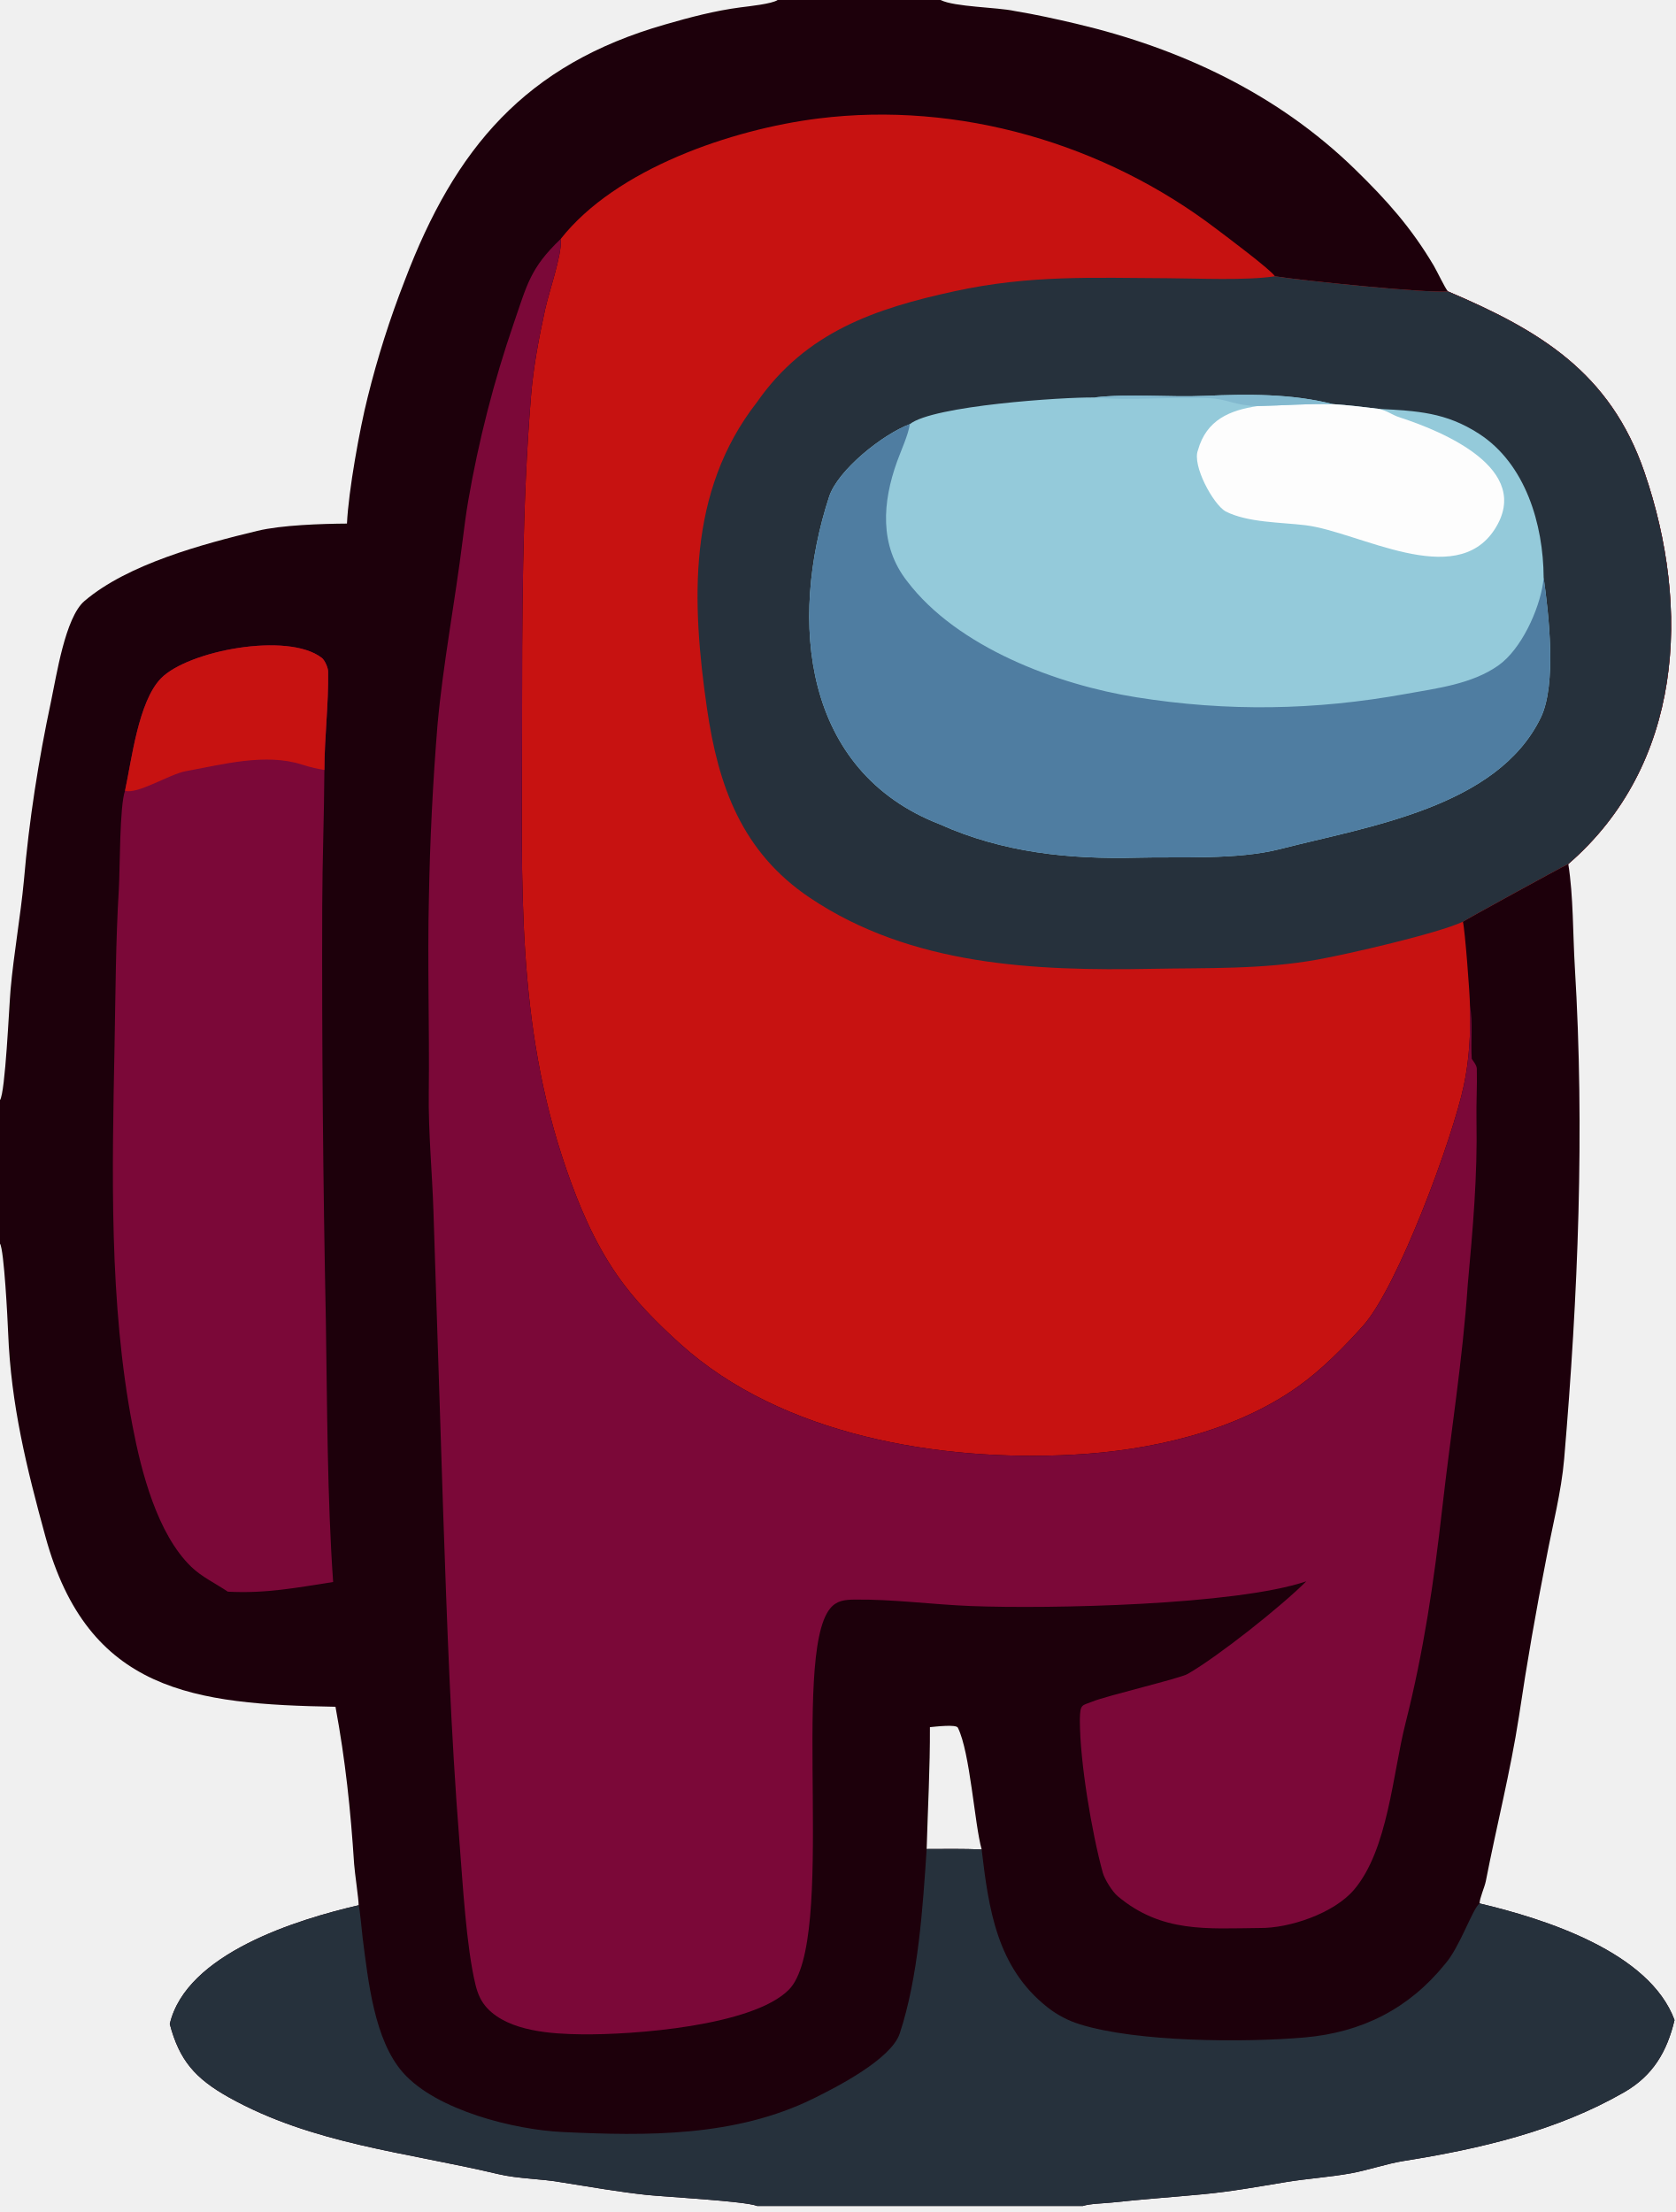
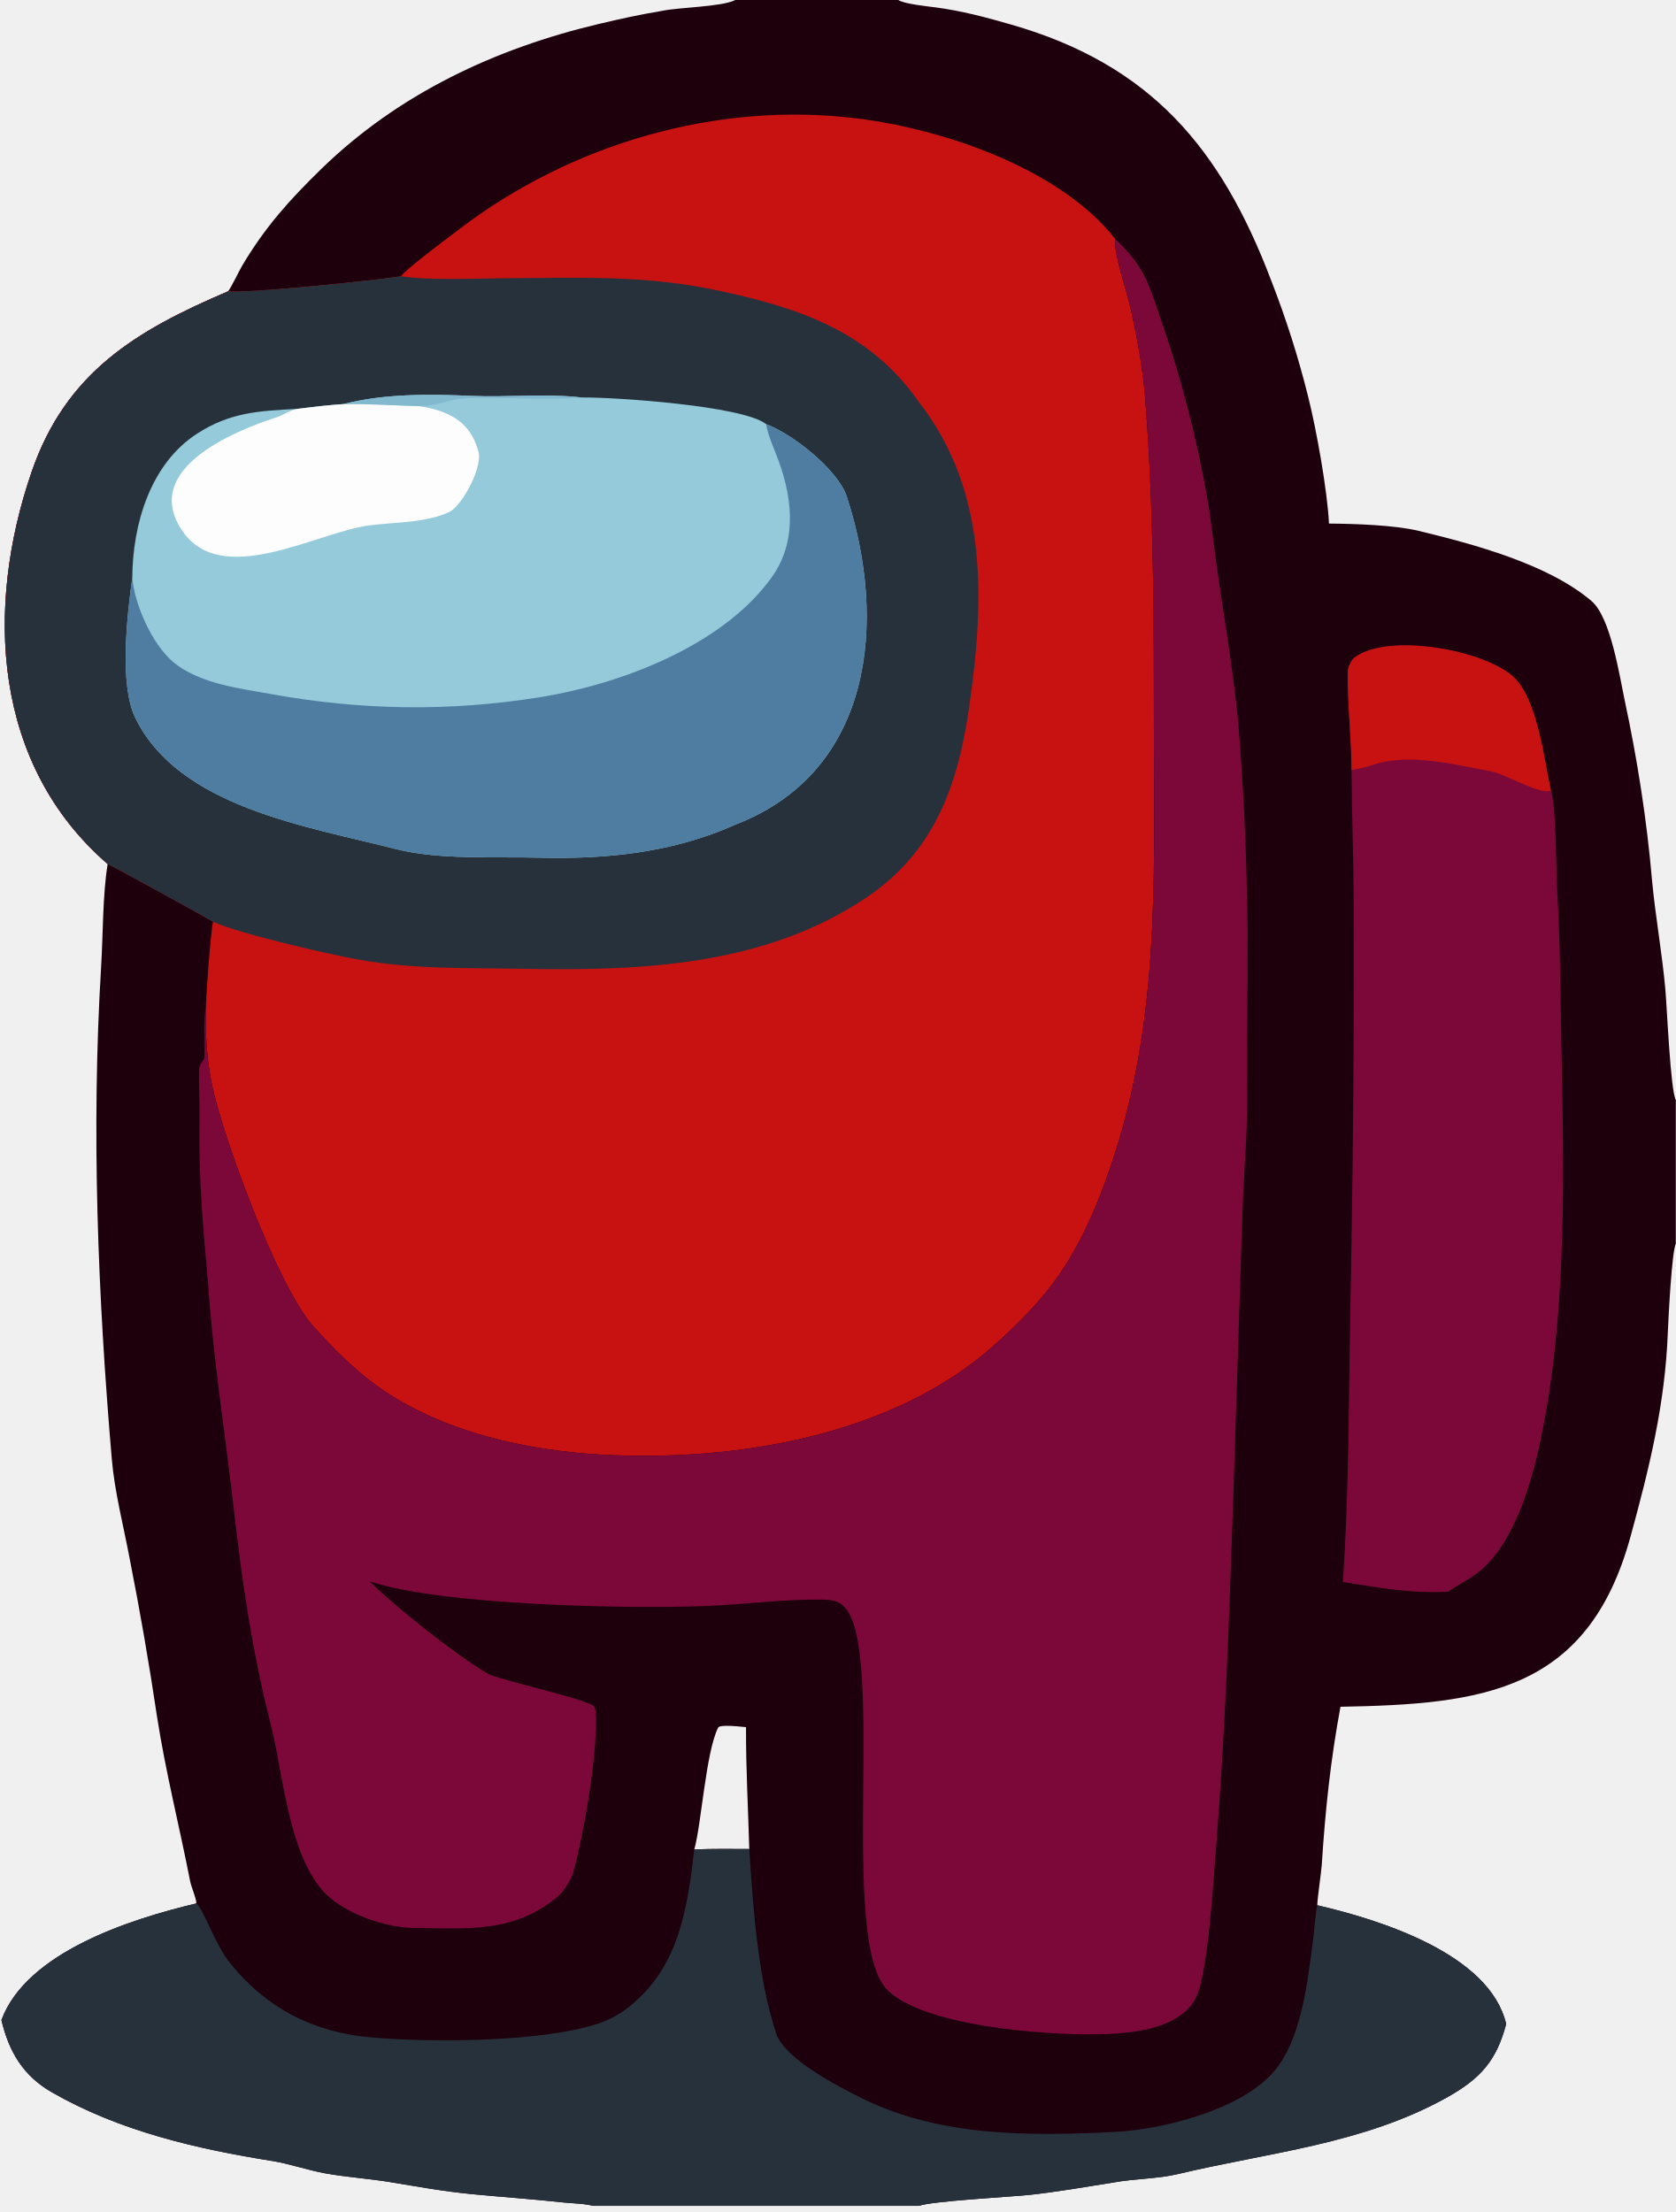
<svg xmlns="http://www.w3.org/2000/svg" width="150" height="198" viewBox="0 0 150 198" fill="none">
-   <g clip-path="url(#clip0_1503_1505)">
-     <path d="M69.601 0H84.184C85.436 0.631 89.243 0.64 90.808 0.984C92.664 1.29 94.499 1.695 96.329 2.126C105.67 4.328 114.355 8.404 121.279 15.156C124.112 17.918 126.295 20.355 128.329 23.789C128.635 24.307 129.318 25.771 129.593 26.082C137.819 29.587 144.108 33.325 147.177 42.263C151.374 54.483 150.614 68.466 140.365 77.34C140.825 80.214 140.769 83.57 140.949 86.538C141.841 101.222 141.242 115.954 139.995 130.596C139.745 133.527 138.945 136.591 138.404 139.469C137.475 144.166 136.657 148.885 135.952 153.621C135.187 158.587 133.945 163.446 132.985 168.379C132.876 168.939 132.43 169.888 132.426 170.379C138.272 171.765 147.62 174.724 149.873 180.819C149.199 183.661 147.93 185.804 145.37 187.277C139.315 190.761 132.404 192.357 125.572 193.443C124.169 193.666 122.395 194.268 120.908 194.537C118.986 194.883 117.023 195.007 115.134 195.316C112.561 195.737 110.287 196.162 107.663 196.411C104.948 196.668 102.234 196.857 99.525 197.152C98.791 197.231 97.536 197.25 96.916 197.461H67.764C66.811 197.035 59.365 196.63 57.888 196.472C55.413 196.206 52.86 195.759 50.313 195.354C48.465 195.015 46.393 195.038 44.571 194.603C36.401 192.655 27.965 191.924 20.48 187.736C17.459 186.045 16.049 184.414 15.196 181.172C16.673 174.867 26.572 171.823 32.099 170.542C32.115 170.076 31.743 167.603 31.695 166.856C31.383 162.025 30.914 157.553 30.026 152.776C17.398 152.547 7.882 151.485 4.062 137.53C2.389 131.422 0.979 125.731 0.729 119.309C0.684 118.172 0.368 111.856 0 111.323V98.472C0.481 97.778 0.804 90.183 0.947 88.572C1.228 85.406 1.848 81.94 2.138 78.828C2.601 73.428 3.447 68.029 4.578 62.733C5.054 60.503 5.832 55.273 7.557 53.8C11.436 50.488 18.151 48.697 23.034 47.518C25.2 46.995 28.801 46.883 31.054 46.866C31.188 43.95 32.194 38.381 32.902 35.577C33.783 32.014 34.896 28.513 36.231 25.095C40.718 13.272 47.017 5.772 59.531 2.191C61.763 1.546 63.965 0.962 66.275 0.66C66.976 0.568 69.092 0.353 69.601 0ZM82.938 165.51C84.585 165.501 86.213 165.483 87.86 165.546C87.217 163.27 86.835 156.882 85.731 154.649C85.575 154.333 83.777 154.551 83.229 154.601C83.244 158.275 83.042 161.842 82.938 165.51Z" fill="#1D000B" />
-     <path d="M50.175 21.399C55.128 15.094 65.507 11.575 73.233 10.607C85.816 9.032 98.87 12.86 108.898 20.516C109.735 21.145 113.763 24.162 114.11 24.731C116.383 25.099 127.734 26.268 129.593 26.083C137.819 29.588 144.108 33.325 147.177 42.264C151.374 54.483 150.614 68.467 140.365 77.34C139.622 77.682 131.032 82.406 130.932 82.504C131.112 83.174 131.56 88.994 131.565 90.024C131.63 92.473 131.523 94.729 131.019 97.138C130.042 101.811 125.131 115.174 121.989 118.682C120.268 120.604 118.271 122.626 116.167 124.12C110.449 128.181 102.863 129.857 95.981 130.216C84.097 130.838 69.99 128.512 60.887 120.296C58.807 118.419 56.812 116.426 55.214 114.114C53.196 111.196 51.815 107.932 50.664 104.593C46.18 91.582 46.717 79.055 46.724 65.517C46.73 55.51 46.714 45.351 47.532 35.377C47.745 32.788 48.239 30.228 48.789 27.694C49.12 26.169 50.289 22.831 50.188 21.529C50.184 21.486 50.179 21.442 50.175 21.399Z" fill="#C71211" />
-     <path d="M114.11 24.73C116.382 25.099 127.734 26.267 129.593 26.082C137.818 29.588 144.108 33.325 147.177 42.263C151.374 54.483 150.614 68.467 140.365 77.34C139.622 77.682 131.032 82.405 130.932 82.503C128.702 83.557 120.547 85.425 117.953 85.888C113 86.788 108.078 86.627 103.105 86.721C92.557 86.92 81.563 86.445 72.5 80.372C66.404 76.286 64.28 70.373 63.271 63.381C61.899 53.87 61.497 44.013 67.749 36C72.136 29.701 78.347 27.609 85.449 26.065C92.175 24.602 97.781 24.869 104.58 24.904C107.221 24.917 111.58 25.123 114.11 24.73Z" fill="#26313C" />
-     <path d="M97.956 35.578C101.031 35.214 104.654 35.575 107.811 35.436C111.584 35.269 115.59 35.224 119.28 36.173C120.71 36.27 121.98 36.42 123.396 36.598C126.855 36.785 129.396 36.902 132.369 38.823C136.546 41.522 138.132 46.947 138.159 51.697C138.612 54.946 139.34 61.255 137.905 64.226C134.012 72.283 122.411 73.981 114.577 75.999C110.741 76.987 105.629 76.671 101.816 76.771C95.67 76.932 89.742 76.313 84.107 73.781C71.835 69.02 70.583 55.555 74.209 44.459C74.991 42.063 79.028 38.859 81.432 37.965C83.497 36.313 95.083 35.542 97.956 35.578Z" fill="#94CADA" />
-     <path d="M138.159 51.697C138.612 54.947 139.34 61.256 137.905 64.226C134.012 72.283 122.411 73.981 114.577 75.999C110.741 76.987 105.629 76.671 101.816 76.771C95.67 76.932 89.742 76.313 84.107 73.781C71.835 69.02 70.583 55.555 74.209 44.459C74.991 42.064 79.028 38.859 81.432 37.965C81.304 38.9 80.623 40.383 80.291 41.308C78.983 44.944 78.679 48.817 81.189 52.025C85.686 57.957 94.658 61.29 101.695 62.413C109.865 63.717 117.728 63.584 125.838 62.111C128.583 61.612 131.717 61.245 134.095 59.575C136.153 58.13 137.752 54.599 138.104 52.193C138.128 52.029 138.146 51.863 138.159 51.697Z" fill="#4F7DA1" />
-     <path d="M112.557 36.347C114.824 36.301 117.003 36.122 119.28 36.173C120.709 36.27 121.98 36.421 123.396 36.598C124.255 36.798 124.556 37.128 125.27 37.359C129.131 38.611 137.262 41.978 133.777 47.378C130.257 52.834 121.634 47.601 116.842 47.014C114.651 46.745 111.683 46.79 109.691 45.777C108.579 45.136 106.683 41.66 107.217 40.303C107.974 37.575 110.078 36.716 112.557 36.347Z" fill="#FDFDFD" />
-     <path d="M97.956 35.578C101.031 35.214 104.654 35.575 107.811 35.436C111.583 35.269 115.59 35.224 119.28 36.173C117.003 36.121 114.824 36.3 112.557 36.346C110.448 36.302 109.93 35.727 108.292 35.647C105.116 35.492 101.046 35.886 97.956 35.578Z" fill="#83B9CF" />
-     <path d="M116.912 141.547C110.613 143.681 93.969 144.033 86.887 143.759C83.439 143.625 79.904 143.137 76.467 143.183C75.6 143.195 74.881 143.266 74.3 143.976C70.765 148.294 74.93 173.789 70.59 178.116C67.327 181.371 56.618 182.151 52.068 182.096C49.401 182.064 45.594 181.843 43.63 179.779C43.048 179.168 42.752 178.459 42.555 177.648C41.731 174.249 41.41 168.498 41.127 164.929C40.337 154.981 40.012 145.38 39.667 135.42L38.793 108.386C38.677 104.887 38.333 101.373 38.375 97.875C38.445 92.061 38.25 86.181 38.387 80.374C38.481 75.211 38.737 70.051 39.156 64.904C39.659 59.364 40.726 53.859 41.41 48.337C41.556 47.162 41.714 45.956 41.913 44.79C42.844 39.411 44.203 34.114 45.977 28.951C47.179 25.472 47.45 23.998 50.175 21.398C50.18 21.442 50.185 21.485 50.188 21.529C50.289 22.831 49.121 26.169 48.79 27.693C48.239 30.228 47.745 32.787 47.532 35.376C46.714 45.351 46.73 55.51 46.724 65.516C46.717 79.054 46.18 91.582 50.664 104.592C51.815 107.931 53.197 111.196 55.214 114.113C56.812 116.425 58.807 118.418 60.887 120.295C69.99 128.511 84.097 130.837 95.981 130.216C102.863 129.856 110.449 128.18 116.167 124.12C118.271 122.626 120.268 120.603 121.989 118.681C125.131 115.173 130.042 101.811 131.019 97.138C131.523 94.728 131.631 92.472 131.566 90.024C131.821 91.432 131.624 93.239 131.724 94.784C131.901 95.031 132.168 95.368 132.177 95.669C132.218 97.159 132.118 98.756 132.147 100.236C132.247 105.305 131.819 109.979 131.365 115.013C130.912 121.719 129.841 128.309 129.087 134.977C128.341 141.572 127.428 147.804 125.787 154.281C124.651 158.76 124.236 165.551 121.196 169.144C119.408 171.257 115.417 172.615 112.732 172.579C108.022 172.622 103.976 173.031 100.039 169.733C99.545 169.319 98.858 168.202 98.7 167.624C97.707 164.004 96.659 157.724 96.649 154.043C96.649 153.989 96.649 153.935 96.65 153.881C96.671 152.483 96.863 152.685 97.778 152.309C99.038 151.79 105.585 150.246 106.297 149.838C109.055 148.256 114.727 143.745 116.912 141.547Z" fill="#7B0838" />
-     <path d="M82.938 165.509C84.585 165.5 86.212 165.483 87.859 165.546C88.486 170.84 89.207 176.109 93.763 179.683C94.623 180.363 95.601 180.875 96.649 181.198C101.739 182.794 111.342 182.846 116.751 182.377C121.906 181.93 126.116 179.788 129.339 175.797C130.669 174.281 131.802 170.825 132.426 170.378C138.272 171.764 147.619 174.723 149.872 180.818C149.198 183.66 147.93 185.803 145.369 187.277C139.315 190.76 132.404 192.357 125.572 193.442C124.169 193.665 122.395 194.267 120.908 194.536C118.986 194.882 117.023 195.007 115.134 195.316C112.561 195.736 110.287 196.161 107.663 196.41C104.948 196.668 102.234 196.857 99.524 197.151C98.791 197.23 97.536 197.249 96.915 197.46H67.764C66.811 197.034 59.365 196.63 57.888 196.472C55.412 196.205 52.86 195.758 50.312 195.354C48.465 195.014 46.392 195.037 44.57 194.602C36.4 192.654 27.965 191.923 20.48 187.735C17.459 186.045 16.049 184.413 15.195 181.171C16.673 174.867 26.572 171.823 32.099 170.541C32.201 170.781 32.407 173.075 32.46 173.487C32.954 177.263 33.478 182.598 36.077 185.532C39.071 188.911 46.062 190.64 50.331 190.839C57.919 191.205 65.818 191.28 72.796 187.847C74.835 186.842 79.768 184.331 80.531 182.012C82.188 176.976 82.588 170.8 82.938 165.509Z" fill="#26313C" />
-     <path d="M11.19 70.779C11.782 68.057 12.378 62.807 14.405 60.723C16.809 58.252 25.763 56.525 28.808 58.892C29.065 59.092 29.363 59.761 29.369 60.108C29.413 63.044 29.041 65.977 29.033 68.925C29.01 72.99 28.852 77.062 28.84 81.087C28.803 93.488 28.912 105.888 29.166 118.286C29.285 125.828 29.288 134.13 29.816 141.609C26.452 142.13 23.802 142.651 20.392 142.473C19.313 141.75 18.049 141.145 17.135 140.265C14.068 137.31 12.649 131.73 11.873 127.695C9.741 116.614 10.037 104.816 10.253 93.582C10.343 88.92 10.354 84.226 10.636 79.585C10.742 77.856 10.696 72.13 11.19 70.779Z" fill="#7B0838" />
-     <path d="M11.19 70.779C11.782 68.057 12.378 62.807 14.406 60.723C16.809 58.252 25.764 56.525 28.808 58.892C29.066 59.092 29.364 59.761 29.369 60.108C29.414 63.044 29.041 65.977 29.034 68.925C28.365 68.808 27.722 68.664 27.071 68.452C23.775 67.379 19.922 68.433 16.622 69.031C15.168 69.294 12.316 71.131 11.19 70.779Z" fill="#C71211" />
+   <g clip-path="url(#clip0_1043_5571)">
+     <mask id="mask0_1043_5571" style="mask-type:luminance" maskUnits="userSpaceOnUse" x="0" y="0" width="150" height="198">
+       <path d="M0 0H150V197.461H0V0Z" fill="white" />
+     </mask>
+     <g mask="url(#mask0_1043_5571)">
+       <path d="M80.399 0H65.816C64.564 0.631 60.757 0.64 59.192 0.984C57.336 1.29 55.501 1.695 53.671 2.126C44.33 4.328 35.645 8.404 28.721 15.156C25.888 17.918 23.705 20.355 21.671 23.789C21.365 24.307 20.682 25.771 20.407 26.082C12.181 29.587 5.892 33.325 2.823 42.263C-1.374 54.483 -0.614 68.466 9.635 77.34C9.175 80.214 9.231 83.57 9.051 86.538C8.159 101.222 8.758 115.954 10.005 130.596C10.255 133.527 11.055 136.591 11.596 139.469C12.525 144.166 13.343 148.885 14.048 153.621C14.813 158.587 16.055 163.446 17.015 168.379C17.124 168.939 17.57 169.888 17.574 170.379C11.728 171.765 2.38 174.724 0.127 180.819C0.801 183.661 2.07 185.804 4.63 187.277C10.685 190.761 17.596 192.357 24.428 193.443C25.831 193.666 27.605 194.268 29.092 194.537C31.014 194.883 32.977 195.007 34.866 195.316C37.439 195.737 39.713 196.162 42.337 196.411C45.052 196.668 47.766 196.857 50.475 197.152C51.209 197.231 52.464 197.25 53.084 197.461H82.236C83.189 197.035 90.635 196.63 92.112 196.472C94.588 196.206 97.14 195.759 99.687 195.354C101.535 195.015 103.607 195.038 105.429 194.603C113.599 192.655 122.035 191.924 129.52 187.736C132.541 186.045 133.951 184.414 134.804 181.172C133.327 174.867 123.428 171.823 117.901 170.542C117.885 170.076 118.257 167.603 118.305 166.856C118.617 162.025 119.086 157.553 119.974 152.776C132.602 152.547 142.118 151.485 145.938 137.53C147.611 131.422 149.021 125.731 149.271 119.309C149.316 118.172 149.632 111.856 150 111.323V98.472C149.519 97.778 149.196 90.183 149.053 88.572C148.772 85.406 148.152 81.94 147.862 78.828C147.399 73.428 146.553 68.029 145.422 62.733C144.946 60.503 144.168 55.273 142.443 53.8C138.564 50.488 131.849 48.697 126.966 47.518C124.8 46.995 121.199 46.883 118.946 46.866C118.812 43.95 117.807 38.381 117.098 35.577C116.217 32.014 115.104 28.513 113.769 25.095C109.282 13.272 102.983 5.772 90.469 2.191C88.237 1.546 86.035 0.962 83.725 0.66C83.024 0.568 80.908 0.353 80.399 0ZM67.062 165.51C65.415 165.501 63.788 165.483 62.14 165.546C62.783 163.27 63.165 156.882 64.269 154.649C64.425 154.333 66.223 154.551 66.771 154.601C66.756 158.275 66.958 161.842 67.062 165.51Z" fill="#1D000B" />
+       <path d="M99.825 21.399C94.872 15.094 84.493 11.575 76.767 10.607C64.184 9.032 51.13 12.86 41.102 20.516C40.265 21.145 36.237 24.162 35.89 24.731C33.617 25.099 22.266 26.268 20.407 26.083C12.181 29.588 5.892 33.325 2.823 42.264C-1.374 54.483 -0.614 68.467 9.635 77.34C10.378 77.682 18.968 82.406 19.068 82.504C18.888 83.174 18.44 88.994 18.435 90.024C18.37 92.473 18.477 94.729 18.981 97.138C19.958 101.811 24.869 115.174 28.011 118.682C29.732 120.604 31.729 122.626 33.833 124.12C39.551 128.181 47.137 129.857 54.019 130.216C65.903 130.838 80.01 128.512 89.113 120.296C91.193 118.419 93.188 116.426 94.787 114.114C96.804 111.196 98.185 107.932 99.336 104.593C103.82 91.582 103.283 79.055 103.276 65.517C103.27 55.51 103.286 45.351 102.468 35.377C102.256 32.788 101.761 30.228 101.211 27.694C100.88 26.169 99.711 22.831 99.812 21.529C99.816 21.486 99.82 21.442 99.825 21.399Z" fill="#C71211" />
+       <path d="M35.89 24.73C33.618 25.099 22.266 26.267 20.407 26.082C12.182 29.588 5.892 33.325 2.823 42.263C-1.374 54.483 -0.614 68.467 9.635 77.34C10.378 77.682 18.968 82.405 19.068 82.503C21.298 83.557 29.453 85.425 32.047 85.888C37 86.788 41.922 86.627 46.895 86.721C57.443 86.92 68.437 86.445 77.5 80.372C83.596 76.286 85.72 70.373 86.729 63.381C88.101 53.87 88.503 44.013 82.251 36C77.864 29.701 71.653 27.609 64.551 26.065C57.825 24.602 52.219 24.869 45.42 24.904C42.779 24.917 38.42 25.123 35.89 24.73Z" fill="#26313C" />
+       <path d="M52.044 35.578C48.969 35.214 45.346 35.575 42.189 35.436C38.416 35.269 34.41 35.224 30.72 36.173C29.29 36.27 28.02 36.42 26.604 36.598C23.145 36.785 20.604 36.902 17.631 38.823C13.454 41.522 11.868 46.947 11.841 51.697C11.388 54.946 10.66 61.255 12.095 64.226C15.988 72.283 27.589 73.981 35.423 75.999C39.259 76.987 44.371 76.671 48.184 76.771C54.33 76.932 60.258 76.313 65.893 73.781C78.165 69.02 79.417 55.555 75.791 44.459C75.009 42.063 70.972 38.859 68.568 37.965C66.503 36.313 54.917 35.542 52.044 35.578Z" fill="#94CADA" />
+       <path d="M11.841 51.697C11.388 54.947 10.66 61.256 12.095 64.226C15.988 72.283 27.589 73.981 35.423 75.999C39.259 76.987 44.371 76.671 48.184 76.771C54.33 76.932 60.258 76.313 65.893 73.781C78.165 69.02 79.417 55.555 75.791 44.459C75.009 42.064 70.972 38.859 68.568 37.965C68.696 38.9 69.377 40.383 69.709 41.308C71.017 44.944 71.321 48.817 68.811 52.025C64.314 57.957 55.342 61.29 48.305 62.413C40.135 63.717 32.272 63.584 24.162 62.111C21.417 61.612 18.283 61.245 15.905 59.575C13.847 58.13 12.248 54.599 11.896 52.193C11.872 52.029 11.854 51.863 11.841 51.697Z" fill="#4F7DA1" />
+       <path d="M37.443 36.347C35.176 36.301 32.997 36.122 30.72 36.173C29.291 36.27 28.02 36.421 26.604 36.598C25.745 36.798 25.444 37.128 24.73 37.359C20.869 38.611 12.738 41.978 16.223 47.378C19.743 52.834 28.366 47.601 33.158 47.014C35.349 46.745 38.317 46.79 40.309 45.777C41.421 45.136 43.317 41.66 42.783 40.303C42.026 37.575 39.922 36.716 37.443 36.347Z" fill="#FDFDFD" />
+       <path d="M52.044 35.578C48.969 35.214 45.346 35.575 42.189 35.436C38.417 35.269 34.41 35.224 30.72 36.173C32.997 36.121 35.176 36.3 37.443 36.346C39.552 36.302 40.07 35.727 41.708 35.647C44.884 35.492 48.954 35.886 52.044 35.578Z" fill="#83B9CF" />
+       <path d="M33.088 141.547C39.387 143.681 56.031 144.033 63.113 143.759C66.561 143.625 70.096 143.137 73.533 143.183C74.4 143.195 75.119 143.266 75.7 143.976C79.235 148.294 75.07 173.789 79.41 178.116C82.673 181.371 93.382 182.151 97.933 182.096C100.599 182.064 104.406 181.843 106.37 179.779C106.952 179.168 107.248 178.459 107.445 177.648C108.269 174.249 108.59 168.498 108.873 164.929C109.662 154.981 109.988 145.38 110.333 135.42L111.207 108.386C111.323 104.887 111.667 101.373 111.625 97.875C111.555 92.061 111.75 86.181 111.613 80.374C111.519 75.211 111.263 70.051 110.844 64.904C110.341 59.364 109.274 53.859 108.59 48.337C108.444 47.162 108.286 45.956 108.087 44.79C107.156 39.411 105.797 34.114 104.023 28.951C102.821 25.472 102.55 23.998 99.825 21.398C99.82 21.442 99.815 21.485 99.812 21.529C99.71 22.831 100.879 26.169 101.21 27.693C101.761 30.228 102.255 32.787 102.467 35.376C103.286 45.351 103.27 55.51 103.275 65.516C103.283 79.054 103.82 91.582 99.335 104.592C98.185 107.931 96.803 111.196 94.786 114.113C93.188 116.425 91.193 118.418 89.113 120.295C80.01 128.511 65.903 130.837 54.019 130.216C47.137 129.856 39.551 128.18 33.833 124.12C31.729 122.626 29.732 120.603 28.011 118.681C24.869 115.173 19.958 101.811 18.981 97.138C18.477 94.728 18.369 92.472 18.434 90.024C18.179 91.432 18.376 93.239 18.276 94.784C18.099 95.031 17.832 95.368 17.823 95.669C17.782 97.159 17.882 98.756 17.853 100.236C17.753 105.305 18.181 109.979 18.635 115.013C19.088 121.719 20.159 128.309 20.913 134.977C21.659 141.572 22.572 147.804 24.213 154.281C25.349 158.76 25.764 165.551 28.804 169.144C30.592 171.257 34.583 172.615 37.268 172.579C41.978 172.622 46.024 173.031 49.961 169.733C50.455 169.319 51.142 168.202 51.3 167.624C52.293 164.004 53.341 157.724 53.351 154.043C53.351 153.989 53.351 153.935 53.35 153.881C53.329 152.483 53.137 152.685 52.222 152.309C50.962 151.79 44.415 150.246 43.703 149.838C40.945 148.256 35.273 143.745 33.088 141.547Z" fill="#7B0838" />
+       <path d="M67.062 165.509C65.415 165.5 63.788 165.483 62.141 165.546C61.514 170.84 60.793 176.109 56.237 179.683C55.377 180.363 54.399 180.875 53.351 181.198C48.261 182.794 38.658 182.846 33.249 182.377C28.094 181.93 23.884 179.788 20.661 175.797C19.331 174.281 18.198 170.825 17.574 170.378C11.728 171.764 2.381 174.723 0.128 180.818C0.802 183.66 2.07 185.803 4.631 187.277C10.685 190.76 17.596 192.357 24.428 193.442C25.831 193.665 27.605 194.267 29.092 194.536C31.014 194.882 32.977 195.007 34.866 195.316C37.439 195.736 39.713 196.161 42.337 196.41C45.052 196.668 47.766 196.857 50.476 197.151C51.209 197.23 52.464 197.249 53.085 197.46H82.236C83.189 197.034 90.635 196.63 92.112 196.472C94.588 196.205 97.14 195.758 99.688 195.354C101.535 195.014 103.607 195.037 105.43 194.602C113.6 192.654 122.035 191.923 129.52 187.735C132.541 186.045 133.951 184.413 134.805 181.171C133.327 174.867 123.428 171.823 117.901 170.541C117.799 170.781 117.593 173.075 117.54 173.487C117.046 177.263 116.522 182.598 113.923 185.532C110.929 188.911 103.937 190.64 99.668 190.839C92.081 191.205 84.182 191.28 77.204 187.847C75.165 186.842 70.232 184.331 69.469 182.012C67.812 176.976 67.412 170.8 67.062 165.509Z" fill="#26313C" />
+       <path d="M138.81 70.779C138.218 68.057 137.622 62.807 135.595 60.723C133.191 58.252 124.237 56.525 121.192 58.892C120.935 59.092 120.637 59.761 120.631 60.108C120.587 63.044 120.959 65.977 120.967 68.925C120.99 72.99 121.148 77.062 121.16 81.087C121.197 93.488 121.088 105.888 120.834 118.286C120.715 125.828 120.712 134.13 120.184 141.609C123.548 142.13 126.198 142.651 129.608 142.473C130.687 141.75 131.951 141.145 132.865 140.265C135.932 137.31 137.351 131.73 138.127 127.695C140.259 116.614 139.963 104.816 139.747 93.582C139.657 88.92 139.646 84.226 139.364 79.585C139.258 77.856 139.304 72.13 138.81 70.779Z" fill="#7B0838" />
+       <path d="M138.81 70.779C138.218 68.057 137.622 62.807 135.594 60.723C133.191 58.252 124.236 56.525 121.192 58.892C120.934 59.092 120.636 59.761 120.631 60.108C120.586 63.044 120.958 65.977 120.966 68.925C121.635 68.808 122.278 68.664 122.929 68.452C126.225 67.379 130.078 68.433 133.378 69.031C134.832 69.294 137.684 71.131 138.81 70.779Z" fill="#C71211" />
+     </g>
  </g>
  <defs>
-     <clipPath id="clip0_1503_1505">
-       <rect width="150" height="197.461" fill="white" />
+     <clipPath id="clip0_1043_5571">
+       <rect width="150" height="198" fill="white" transform="matrix(-1 0 0 1 150 0)" />
    </clipPath>
  </defs>
</svg>
